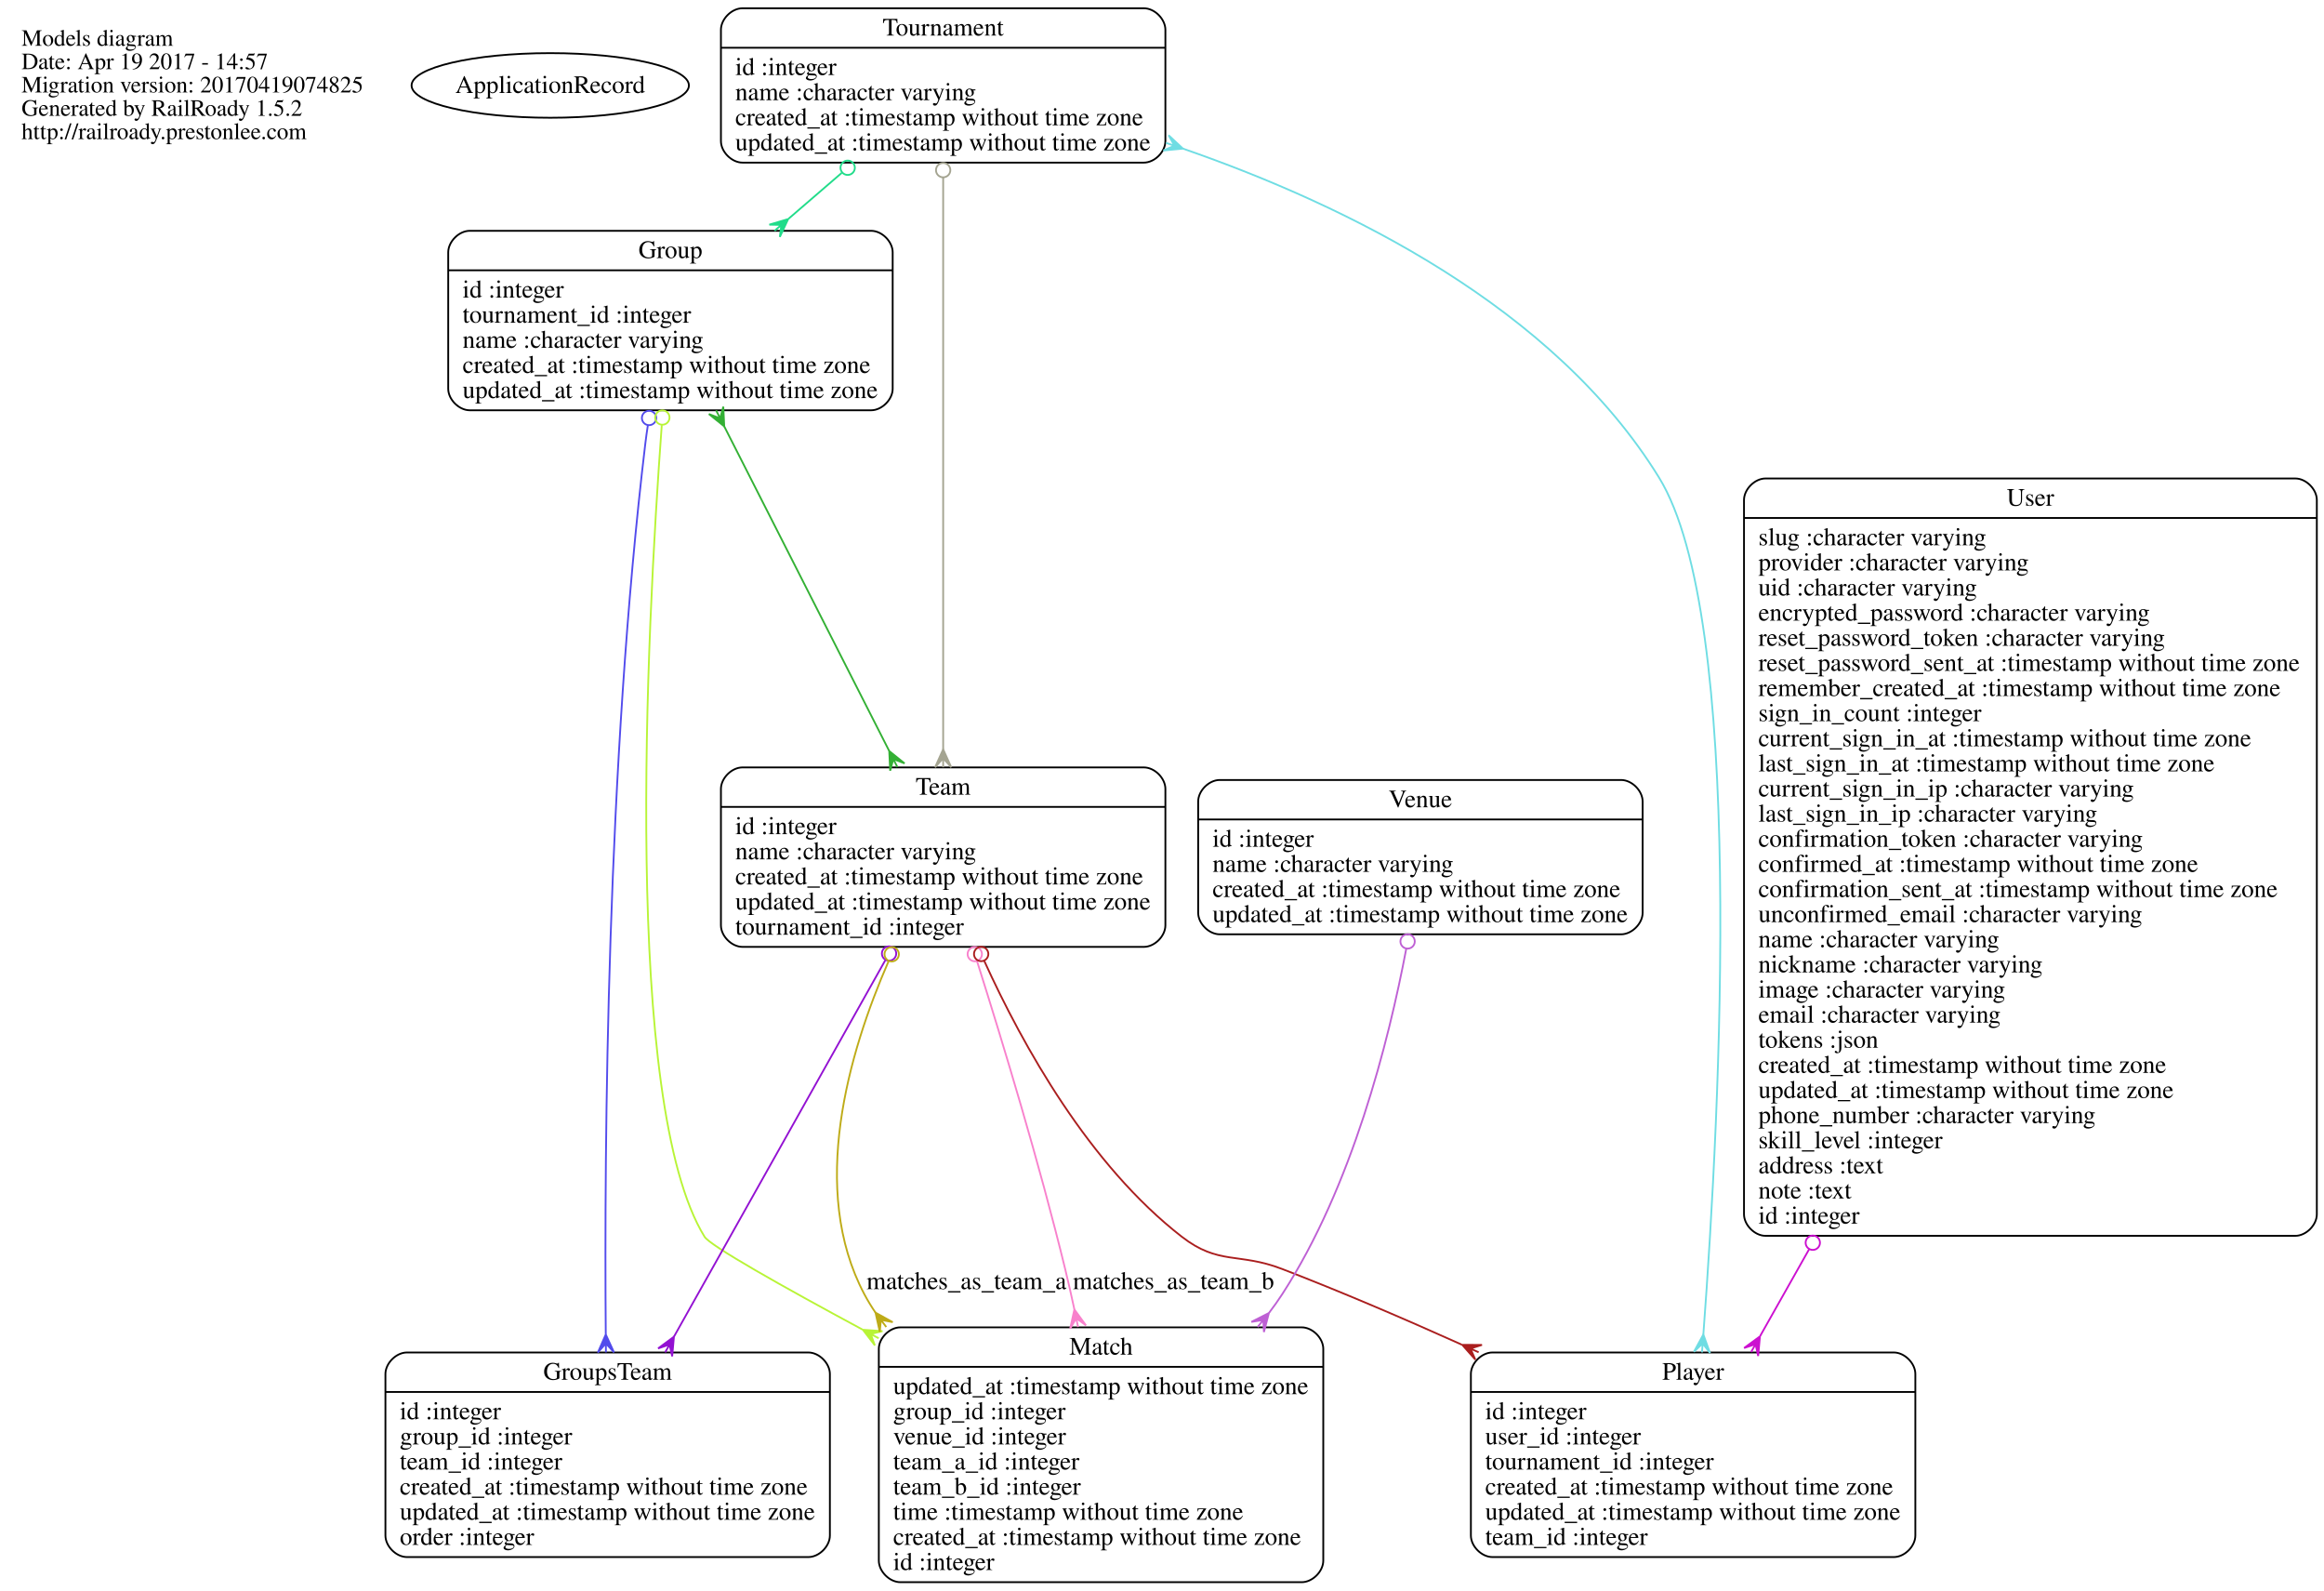
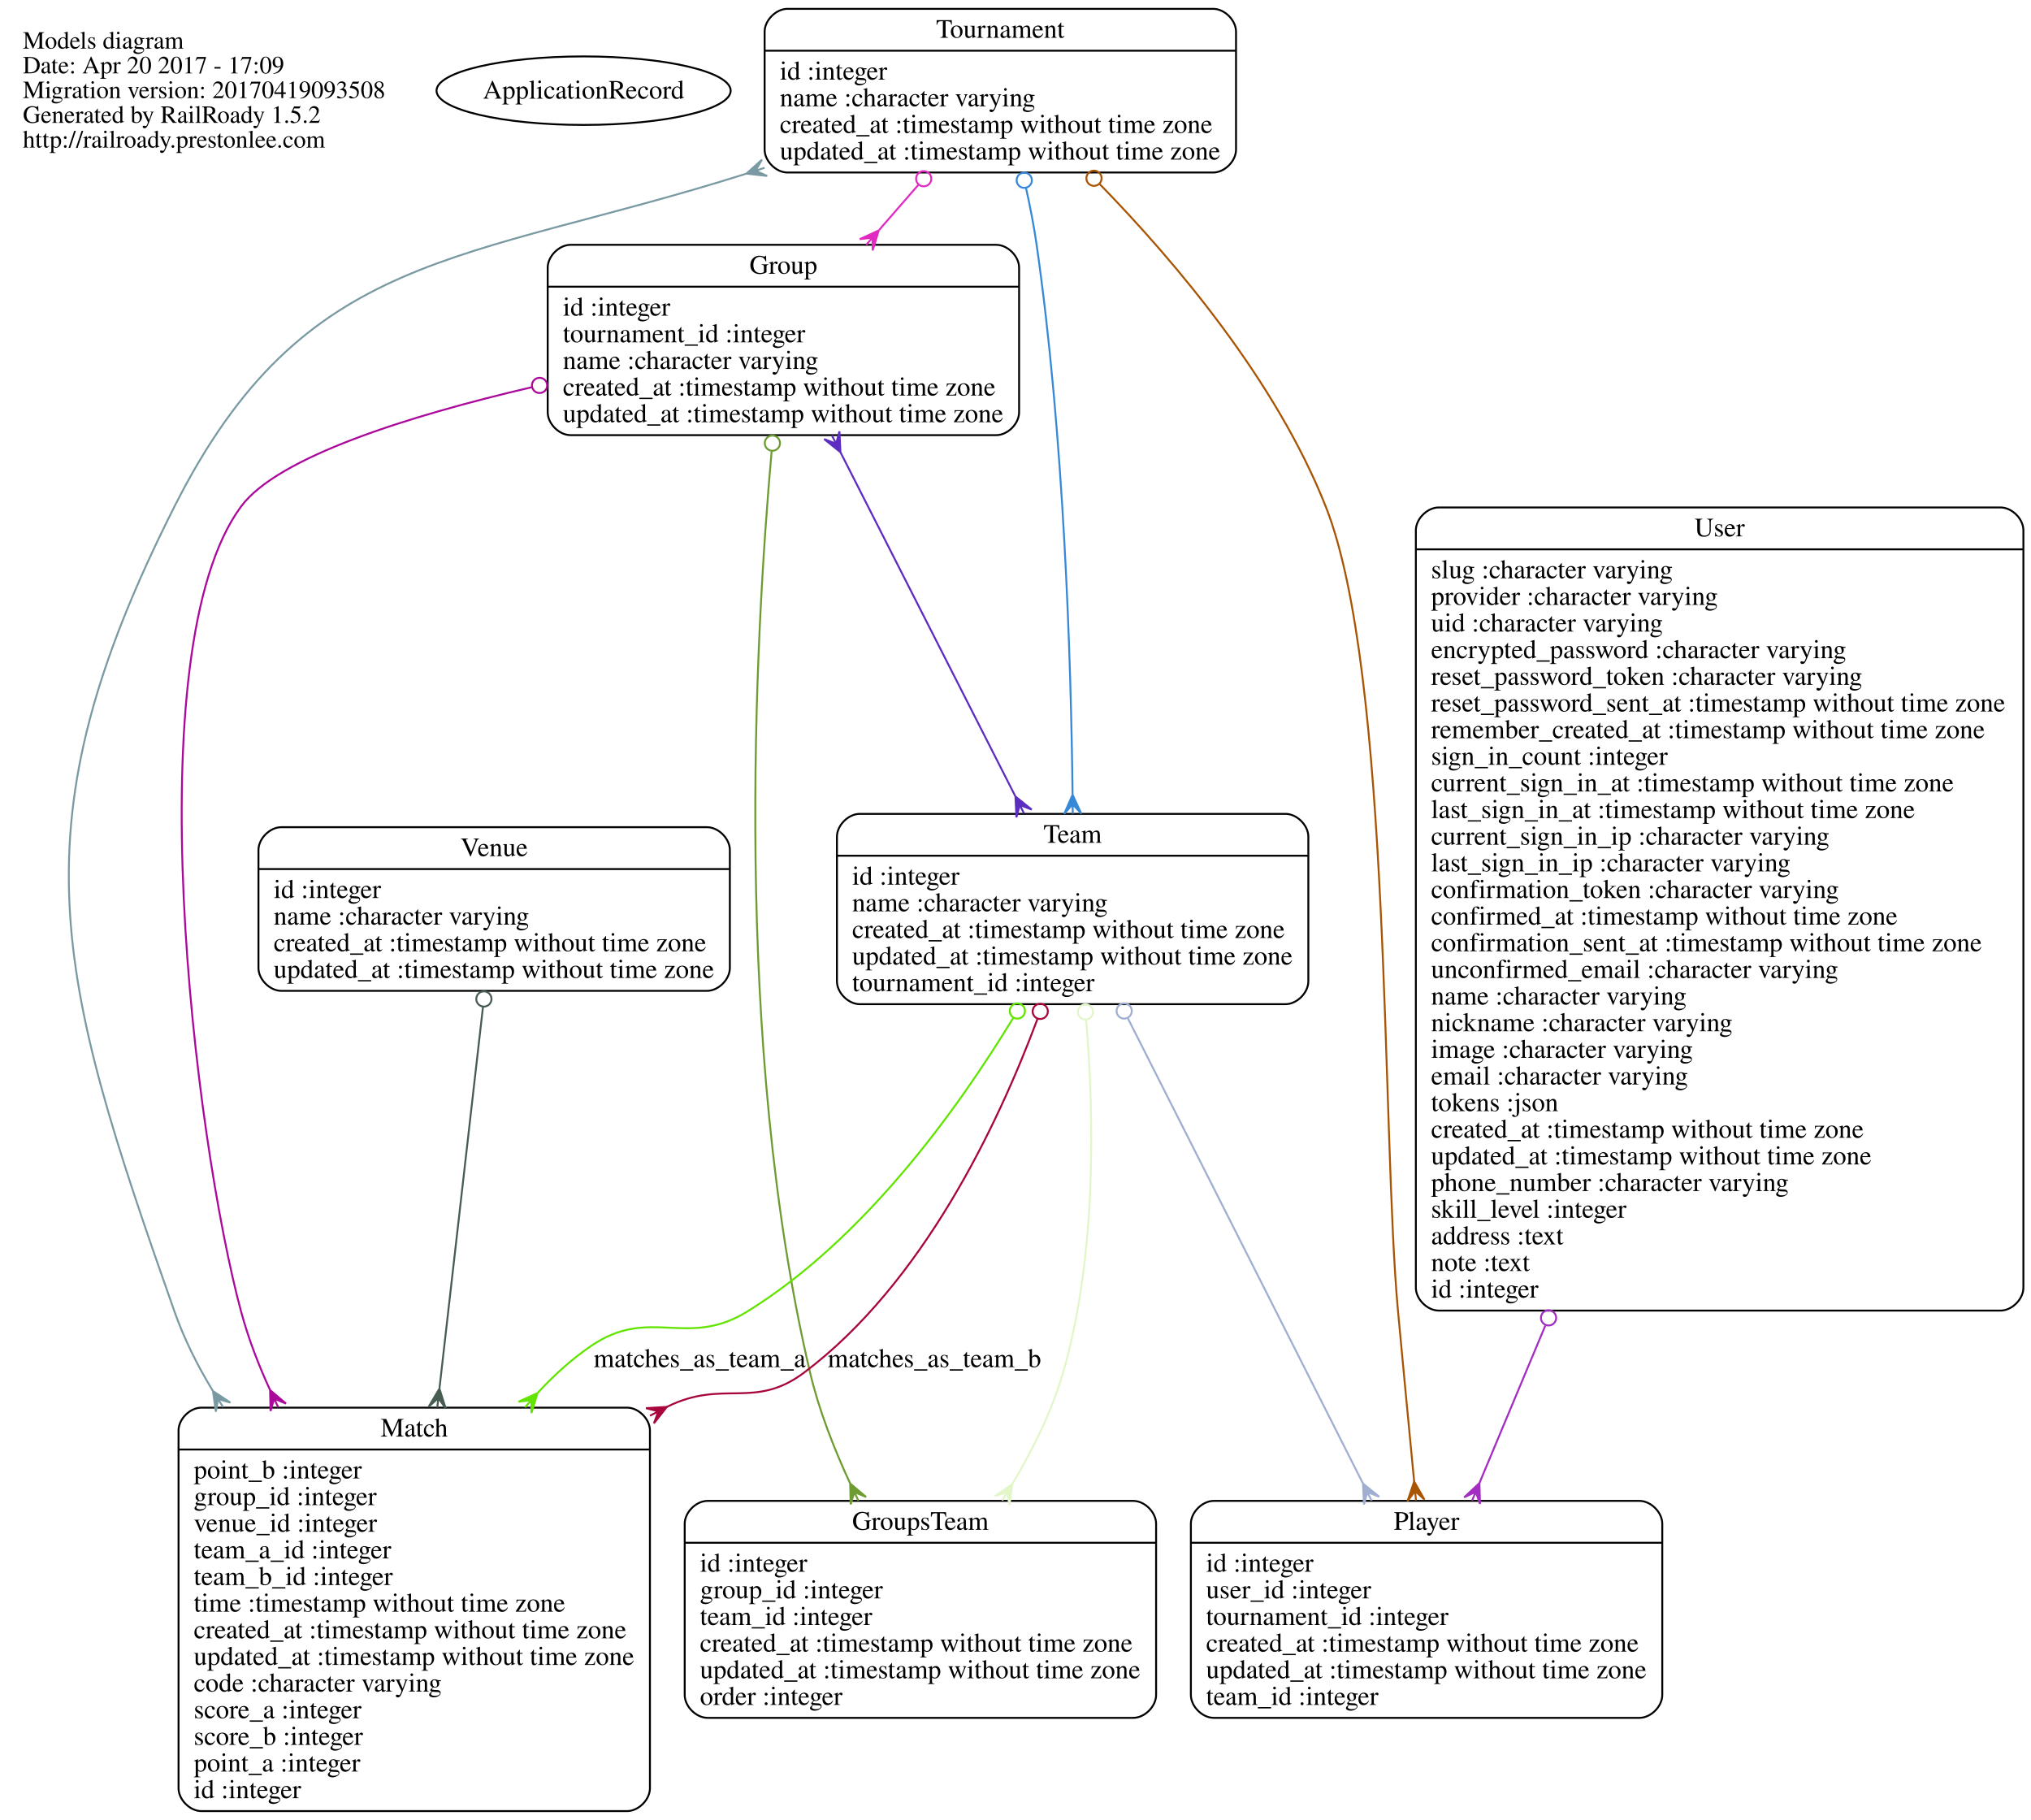
- <svg xmlns="http://www.w3.org/2000/svg" width="1295pt" height="886pt" viewBox="0.00 0.00 1295.32 886.00">
-   <g id="graph0" class="graph" transform="scale(1 1) rotate(0) translate(4 882)">
-     <polygon fill="transparent" stroke="transparent" points="-4,4 -4,-882 1291.322,-882 1291.322,4 -4,4" />
+ <svg xmlns="http://www.w3.org/2000/svg" width="1067pt" height="956pt" viewBox="0.00 0.00 1067.32 956.00">
+   <g id="graph0" class="graph" transform="scale(1 1) rotate(0) translate(4 952)">
+     <polygon fill="transparent" stroke="transparent" points="-4,4 -4,-952 1063.322,-952 1063.322,4 -4,4" />
    <g id="node1" class="node">
-       <text text-anchor="start" x="8" y="-856.6" font-family="Times,serif" font-size="13.00" fill="#000000">Models diagram</text>
-       <text text-anchor="start" x="8" y="-843.6" font-family="Times,serif" font-size="13.00" fill="#000000">Date: Apr 19 2017 - 14:57</text>
-       <text text-anchor="start" x="8" y="-830.6" font-family="Times,serif" font-size="13.00" fill="#000000">Migration version: 20170419074825</text>
-       <text text-anchor="start" x="8" y="-817.6" font-family="Times,serif" font-size="13.00" fill="#000000">Generated by RailRoady 1.5.2</text>
-       <text text-anchor="start" x="8" y="-804.6" font-family="Times,serif" font-size="13.00" fill="#000000">http://railroady.prestonlee.com</text>
+       <text text-anchor="start" x="8" y="-926.6" font-family="Times,serif" font-size="13.00" fill="#000000">Models diagram</text>
+       <text text-anchor="start" x="8" y="-913.6" font-family="Times,serif" font-size="13.00" fill="#000000">Date: Apr 20 2017 - 17:09</text>
+       <text text-anchor="start" x="8" y="-900.6" font-family="Times,serif" font-size="13.00" fill="#000000">Migration version: 20170419093508</text>
+       <text text-anchor="start" x="8" y="-887.6" font-family="Times,serif" font-size="13.00" fill="#000000">Generated by RailRoady 1.5.2</text>
+       <text text-anchor="start" x="8" y="-874.6" font-family="Times,serif" font-size="13.00" fill="#000000">http://railroady.prestonlee.com</text>
    </g>
    <g id="node2" class="node">
-       <ellipse fill="none" stroke="#000000" cx="302.688" cy="-834.5" rx="77.292" ry="18" />
-       <text text-anchor="middle" x="302.688" y="-830.3" font-family="Times,serif" font-size="14.00" fill="#000000">ApplicationRecord</text>
+       <ellipse fill="none" stroke="#000000" cx="302.688" cy="-904.5" rx="77.292" ry="18" />
+       <text text-anchor="middle" x="302.688" y="-900.3" font-family="Times,serif" font-size="14.00" fill="#000000">ApplicationRecord</text>
    </g>
    <g id="node3" class="node">
-       <path fill="none" stroke="#000000" d="M257.825,-653.5C257.825,-653.5 481.55,-653.5 481.55,-653.5 487.55,-653.5 493.55,-659.5 493.55,-665.5 493.55,-665.5 493.55,-741.5 493.55,-741.5 493.55,-747.5 487.55,-753.5 481.55,-753.5 481.55,-753.5 257.825,-753.5 257.825,-753.5 251.825,-753.5 245.825,-747.5 245.825,-741.5 245.825,-741.5 245.825,-665.5 245.825,-665.5 245.825,-659.5 251.825,-653.5 257.825,-653.5" />
-       <text text-anchor="middle" x="369.688" y="-738.3" font-family="Times,serif" font-size="14.00" fill="#000000">Group</text>
-       <polyline fill="none" stroke="#000000" points="245.825,-731.5 493.55,-731.5 " />
-       <text text-anchor="start" x="253.825" y="-716.3" font-family="Times,serif" font-size="14.00" fill="#000000">id :integer</text>
-       <text text-anchor="start" x="253.825" y="-702.3" font-family="Times,serif" font-size="14.00" fill="#000000">tournament_id :integer</text>
-       <text text-anchor="start" x="253.825" y="-688.3" font-family="Times,serif" font-size="14.00" fill="#000000">name :character varying</text>
-       <text text-anchor="start" x="253.825" y="-674.3" font-family="Times,serif" font-size="14.00" fill="#000000">created_at :timestamp without time zone</text>
-       <text text-anchor="start" x="253.825" y="-660.3" font-family="Times,serif" font-size="14.00" fill="#000000">updated_at :timestamp without time zone</text>
+       <path fill="none" stroke="#000000" d="M295.825,-723.5C295.825,-723.5 519.55,-723.5 519.55,-723.5 525.55,-723.5 531.55,-729.5 531.55,-735.5 531.55,-735.5 531.55,-811.5 531.55,-811.5 531.55,-817.5 525.55,-823.5 519.55,-823.5 519.55,-823.5 295.825,-823.5 295.825,-823.5 289.825,-823.5 283.825,-817.5 283.825,-811.5 283.825,-811.5 283.825,-735.5 283.825,-735.5 283.825,-729.5 289.825,-723.5 295.825,-723.5" />
+       <text text-anchor="middle" x="407.688" y="-808.3" font-family="Times,serif" font-size="14.00" fill="#000000">Group</text>
+       <polyline fill="none" stroke="#000000" points="283.825,-801.5 531.55,-801.5 " />
+       <text text-anchor="start" x="291.825" y="-786.3" font-family="Times,serif" font-size="14.00" fill="#000000">id :integer</text>
+       <text text-anchor="start" x="291.825" y="-772.3" font-family="Times,serif" font-size="14.00" fill="#000000">tournament_id :integer</text>
+       <text text-anchor="start" x="291.825" y="-758.3" font-family="Times,serif" font-size="14.00" fill="#000000">name :character varying</text>
+       <text text-anchor="start" x="291.825" y="-744.3" font-family="Times,serif" font-size="14.00" fill="#000000">created_at :timestamp without time zone</text>
+       <text text-anchor="start" x="291.825" y="-730.3" font-family="Times,serif" font-size="14.00" fill="#000000">updated_at :timestamp without time zone</text>
    </g>
    <g id="node4" class="node">
-       <path fill="none" stroke="#000000" d="M222.825,-14.5C222.825,-14.5 446.55,-14.5 446.55,-14.5 452.55,-14.5 458.55,-20.5 458.55,-26.5 458.55,-26.5 458.55,-116.5 458.55,-116.5 458.55,-122.5 452.55,-128.5 446.55,-128.5 446.55,-128.5 222.825,-128.5 222.825,-128.5 216.825,-128.5 210.825,-122.5 210.825,-116.5 210.825,-116.5 210.825,-26.5 210.825,-26.5 210.825,-20.5 216.825,-14.5 222.825,-14.5" />
-       <text text-anchor="middle" x="334.688" y="-113.3" font-family="Times,serif" font-size="14.00" fill="#000000">GroupsTeam</text>
-       <polyline fill="none" stroke="#000000" points="210.825,-106.5 458.55,-106.5 " />
-       <text text-anchor="start" x="218.825" y="-91.3" font-family="Times,serif" font-size="14.00" fill="#000000">id :integer</text>
-       <text text-anchor="start" x="218.825" y="-77.3" font-family="Times,serif" font-size="14.00" fill="#000000">group_id :integer</text>
-       <text text-anchor="start" x="218.825" y="-63.3" font-family="Times,serif" font-size="14.00" fill="#000000">team_id :integer</text>
-       <text text-anchor="start" x="218.825" y="-49.3" font-family="Times,serif" font-size="14.00" fill="#000000">created_at :timestamp without time zone</text>
-       <text text-anchor="start" x="218.825" y="-35.3" font-family="Times,serif" font-size="14.00" fill="#000000">updated_at :timestamp without time zone</text>
-       <text text-anchor="start" x="218.825" y="-21.3" font-family="Times,serif" font-size="14.00" fill="#000000">order :integer</text>
+       <path fill="none" stroke="#000000" d="M367.825,-49.5C367.825,-49.5 591.55,-49.5 591.55,-49.5 597.55,-49.5 603.55,-55.5 603.55,-61.5 603.55,-61.5 603.55,-151.5 603.55,-151.5 603.55,-157.5 597.55,-163.5 591.55,-163.5 591.55,-163.5 367.825,-163.5 367.825,-163.5 361.825,-163.5 355.825,-157.5 355.825,-151.5 355.825,-151.5 355.825,-61.5 355.825,-61.5 355.825,-55.5 361.825,-49.5 367.825,-49.5" />
+       <text text-anchor="middle" x="479.688" y="-148.3" font-family="Times,serif" font-size="14.00" fill="#000000">GroupsTeam</text>
+       <polyline fill="none" stroke="#000000" points="355.825,-141.5 603.55,-141.5 " />
+       <text text-anchor="start" x="363.825" y="-126.3" font-family="Times,serif" font-size="14.00" fill="#000000">id :integer</text>
+       <text text-anchor="start" x="363.825" y="-112.3" font-family="Times,serif" font-size="14.00" fill="#000000">group_id :integer</text>
+       <text text-anchor="start" x="363.825" y="-98.3" font-family="Times,serif" font-size="14.00" fill="#000000">team_id :integer</text>
+       <text text-anchor="start" x="363.825" y="-84.3" font-family="Times,serif" font-size="14.00" fill="#000000">created_at :timestamp without time zone</text>
+       <text text-anchor="start" x="363.825" y="-70.3" font-family="Times,serif" font-size="14.00" fill="#000000">updated_at :timestamp without time zone</text>
+       <text text-anchor="start" x="363.825" y="-56.3" font-family="Times,serif" font-size="14.00" fill="#000000">order :integer</text>
+     </g>
+     <g id="edge2" class="edge">
+       <path fill="none" stroke="#6e9c33" d="M401.507,-715.056C392.571,-614.55 381.215,-403.171 421.688,-231 426.309,-211.341 434.221,-191.064 442.739,-172.728" />
+       <ellipse fill="none" stroke="#6e9c33" cx="401.892" cy="-719.283" rx="4" ry="4" />
+       <polygon fill="#6e9c33" stroke="#6e9c33" points="442.784,-172.636 451.156,-165.555 444.94,-168.125 447.096,-163.614 447.096,-163.614 447.096,-163.614 444.94,-168.125 443.036,-161.673 442.784,-172.636 442.784,-172.636" />
+     </g>
+     <g id="node5" class="node">
+       <path fill="none" stroke="#000000" d="M101.825,-.5C101.825,-.5 325.55,-.5 325.55,-.5 331.55,-.5 337.55,-6.5 337.55,-12.5 337.55,-12.5 337.55,-200.5 337.55,-200.5 337.55,-206.5 331.55,-212.5 325.55,-212.5 325.55,-212.5 101.825,-212.5 101.825,-212.5 95.825,-212.5 89.825,-206.5 89.825,-200.5 89.825,-200.5 89.825,-12.5 89.825,-12.5 89.825,-6.5 95.825,-.5 101.825,-.5" />
+       <text text-anchor="middle" x="213.688" y="-197.3" font-family="Times,serif" font-size="14.00" fill="#000000">Match</text>
+       <polyline fill="none" stroke="#000000" points="89.825,-190.5 337.55,-190.5 " />
+       <text text-anchor="start" x="97.825" y="-175.3" font-family="Times,serif" font-size="14.00" fill="#000000">point_b :integer</text>
+       <text text-anchor="start" x="97.825" y="-161.3" font-family="Times,serif" font-size="14.00" fill="#000000">group_id :integer</text>
+       <text text-anchor="start" x="97.825" y="-147.3" font-family="Times,serif" font-size="14.00" fill="#000000">venue_id :integer</text>
+       <text text-anchor="start" x="97.825" y="-133.3" font-family="Times,serif" font-size="14.00" fill="#000000">team_a_id :integer</text>
+       <text text-anchor="start" x="97.825" y="-119.3" font-family="Times,serif" font-size="14.00" fill="#000000">team_b_id :integer</text>
+       <text text-anchor="start" x="97.825" y="-105.3" font-family="Times,serif" font-size="14.00" fill="#000000">time :timestamp without time zone</text>
+       <text text-anchor="start" x="97.825" y="-91.3" font-family="Times,serif" font-size="14.00" fill="#000000">created_at :timestamp without time zone</text>
+       <text text-anchor="start" x="97.825" y="-77.3" font-family="Times,serif" font-size="14.00" fill="#000000">updated_at :timestamp without time zone</text>
+       <text text-anchor="start" x="97.825" y="-63.3" font-family="Times,serif" font-size="14.00" fill="#000000">code :character varying</text>
+       <text text-anchor="start" x="97.825" y="-49.3" font-family="Times,serif" font-size="14.00" fill="#000000">score_a :integer</text>
+       <text text-anchor="start" x="97.825" y="-35.3" font-family="Times,serif" font-size="14.00" fill="#000000">score_b :integer</text>
+       <text text-anchor="start" x="97.825" y="-21.3" font-family="Times,serif" font-size="14.00" fill="#000000">point_a :integer</text>
+       <text text-anchor="start" x="97.825" y="-7.3" font-family="Times,serif" font-size="14.00" fill="#000000">id :integer</text>
    </g>
    <g id="edge1" class="edge">
-       <path fill="none" stroke="#524bec" d="M357.092,-645.146C356.561,-641.722 356.086,-638.322 355.688,-635 334.297,-456.741 332.777,-244.696 333.635,-138.755" />
-       <ellipse fill="none" stroke="#524bec" cx="357.765" cy="-649.205" rx="4" ry="4" />
-       <polygon fill="#524bec" stroke="#524bec" points="333.637,-138.529 338.228,-128.571 333.683,-133.53 333.728,-128.53 333.728,-128.53 333.728,-128.53 333.683,-133.53 329.228,-128.489 333.637,-138.529 333.637,-138.529" />
+       <path fill="none" stroke="#aa099b" d="M275.536,-748.708C210.492,-733.542 141.939,-712.049 122.688,-686 66.819,-610.405 98.219,-353.759 122.688,-263 126.41,-249.193 131.684,-235.35 137.84,-221.92" />
+       <ellipse fill="none" stroke="#aa099b" cx="279.548" cy="-749.63" rx="4" ry="4" />
+       <polygon fill="#aa099b" stroke="#aa099b" points="137.935,-221.722 146.298,-214.629 140.085,-217.208 142.235,-212.694 142.235,-212.694 142.235,-212.694 140.085,-217.208 138.173,-210.758 137.935,-221.722 137.935,-221.722" />
    </g>
-     <g id="node5" class="node">
-       <path fill="none" stroke="#000000" d="M497.825,-.5C497.825,-.5 721.55,-.5 721.55,-.5 727.55,-.5 733.55,-6.5 733.55,-12.5 733.55,-12.5 733.55,-130.5 733.55,-130.5 733.55,-136.5 727.55,-142.5 721.55,-142.5 721.55,-142.5 497.825,-142.5 497.825,-142.5 491.825,-142.5 485.825,-136.5 485.825,-130.5 485.825,-130.5 485.825,-12.5 485.825,-12.5 485.825,-6.5 491.825,-.5 497.825,-.5" />
-       <text text-anchor="middle" x="609.688" y="-127.3" font-family="Times,serif" font-size="14.00" fill="#000000">Match</text>
-       <polyline fill="none" stroke="#000000" points="485.825,-120.5 733.55,-120.5 " />
-       <text text-anchor="start" x="493.825" y="-105.3" font-family="Times,serif" font-size="14.00" fill="#000000">updated_at :timestamp without time zone</text>
-       <text text-anchor="start" x="493.825" y="-91.3" font-family="Times,serif" font-size="14.00" fill="#000000">group_id :integer</text>
-       <text text-anchor="start" x="493.825" y="-77.3" font-family="Times,serif" font-size="14.00" fill="#000000">venue_id :integer</text>
-       <text text-anchor="start" x="493.825" y="-63.3" font-family="Times,serif" font-size="14.00" fill="#000000">team_a_id :integer</text>
-       <text text-anchor="start" x="493.825" y="-49.3" font-family="Times,serif" font-size="14.00" fill="#000000">team_b_id :integer</text>
-       <text text-anchor="start" x="493.825" y="-35.3" font-family="Times,serif" font-size="14.00" fill="#000000">time :timestamp without time zone</text>
-       <text text-anchor="start" x="493.825" y="-21.3" font-family="Times,serif" font-size="14.00" fill="#000000">created_at :timestamp without time zone</text>
-       <text text-anchor="start" x="493.825" y="-7.3" font-family="Times,serif" font-size="14.00" fill="#000000">id :integer</text>
+     <g id="node7" class="node">
+       <path fill="none" stroke="#000000" d="M447.825,-424.5C447.825,-424.5 671.55,-424.5 671.55,-424.5 677.55,-424.5 683.55,-430.5 683.55,-436.5 683.55,-436.5 683.55,-512.5 683.55,-512.5 683.55,-518.5 677.55,-524.5 671.55,-524.5 671.55,-524.5 447.825,-524.5 447.825,-524.5 441.825,-524.5 435.825,-518.5 435.825,-512.5 435.825,-512.5 435.825,-436.5 435.825,-436.5 435.825,-430.5 441.825,-424.5 447.825,-424.5" />
+       <text text-anchor="middle" x="559.688" y="-509.3" font-family="Times,serif" font-size="14.00" fill="#000000">Team</text>
+       <polyline fill="none" stroke="#000000" points="435.825,-502.5 683.55,-502.5 " />
+       <text text-anchor="start" x="443.825" y="-487.3" font-family="Times,serif" font-size="14.00" fill="#000000">id :integer</text>
+       <text text-anchor="start" x="443.825" y="-473.3" font-family="Times,serif" font-size="14.00" fill="#000000">name :character varying</text>
+       <text text-anchor="start" x="443.825" y="-459.3" font-family="Times,serif" font-size="14.00" fill="#000000">created_at :timestamp without time zone</text>
+       <text text-anchor="start" x="443.825" y="-445.3" font-family="Times,serif" font-size="14.00" fill="#000000">updated_at :timestamp without time zone</text>
+       <text text-anchor="start" x="443.825" y="-431.3" font-family="Times,serif" font-size="14.00" fill="#000000">tournament_id :integer</text>
    </g>
    <g id="edge3" class="edge">
-       <path fill="none" stroke="#b8f436" d="M364.849,-645.228C356.201,-527.689 342.993,-267.086 388.688,-193 391.792,-187.967 431.643,-165.539 476.67,-141.296" />
-       <ellipse fill="none" stroke="#b8f436" cx="365.164" cy="-649.451" rx="4" ry="4" />
-       <polygon fill="#b8f436" stroke="#b8f436" points="476.925,-141.16 487.864,-140.393 481.33,-138.794 485.735,-136.428 485.735,-136.428 485.735,-136.428 481.33,-138.794 483.606,-132.464 476.925,-141.16 476.925,-141.16" />
-     </g>
-     <g id="node7" class="node">
-       <path fill="none" stroke="#000000" d="M409.825,-354.5C409.825,-354.5 633.55,-354.5 633.55,-354.5 639.55,-354.5 645.55,-360.5 645.55,-366.5 645.55,-366.5 645.55,-442.5 645.55,-442.5 645.55,-448.5 639.55,-454.5 633.55,-454.5 633.55,-454.5 409.825,-454.5 409.825,-454.5 403.825,-454.5 397.825,-448.5 397.825,-442.5 397.825,-442.5 397.825,-366.5 397.825,-366.5 397.825,-360.5 403.825,-354.5 409.825,-354.5" />
-       <text text-anchor="middle" x="521.688" y="-439.3" font-family="Times,serif" font-size="14.00" fill="#000000">Team</text>
-       <polyline fill="none" stroke="#000000" points="397.825,-432.5 645.55,-432.5 " />
-       <text text-anchor="start" x="405.825" y="-417.3" font-family="Times,serif" font-size="14.00" fill="#000000">id :integer</text>
-       <text text-anchor="start" x="405.825" y="-403.3" font-family="Times,serif" font-size="14.00" fill="#000000">name :character varying</text>
-       <text text-anchor="start" x="405.825" y="-389.3" font-family="Times,serif" font-size="14.00" fill="#000000">created_at :timestamp without time zone</text>
-       <text text-anchor="start" x="405.825" y="-375.3" font-family="Times,serif" font-size="14.00" fill="#000000">updated_at :timestamp without time zone</text>
-       <text text-anchor="start" x="405.825" y="-361.3" font-family="Times,serif" font-size="14.00" fill="#000000">tournament_id :integer</text>
-     </g>
-     <g id="edge2" class="edge">
-       <path fill="none" stroke="#33b034" d="M399.704,-644.456C426.279,-592.179 464.875,-516.256 491.502,-463.879" />
-       <polygon fill="#33b034" stroke="#33b034" points="399.661,-644.54 391.118,-651.415 397.395,-648.997 395.129,-653.454 395.129,-653.454 395.129,-653.454 397.395,-648.997 399.14,-655.493 399.661,-644.54 399.661,-644.54" />
-       <polygon fill="#33b034" stroke="#33b034" points="491.632,-463.623 500.175,-456.748 493.897,-459.166 496.163,-454.709 496.163,-454.709 496.163,-454.709 493.897,-459.166 492.152,-452.67 491.632,-463.623 491.632,-463.623" />
+       <path fill="none" stroke="#5d2cc0" d="M437.704,-714.456C464.279,-662.179 502.875,-586.256 529.502,-533.879" />
+       <polygon fill="#5d2cc0" stroke="#5d2cc0" points="437.661,-714.54 429.118,-721.415 435.395,-718.997 433.129,-723.454 433.129,-723.454 433.129,-723.454 435.395,-718.997 437.14,-725.493 437.661,-714.54 437.661,-714.54" />
+       <polygon fill="#5d2cc0" stroke="#5d2cc0" points="529.632,-533.623 538.175,-526.748 531.898,-529.166 534.163,-524.709 534.163,-524.709 534.163,-524.709 531.898,-529.166 530.152,-522.67 529.632,-533.623 529.632,-533.623" />
    </g>
    <g id="node6" class="node">
-       <path fill="none" stroke="#000000" d="M827.825,-14.5C827.825,-14.5 1051.55,-14.5 1051.55,-14.5 1057.55,-14.5 1063.55,-20.5 1063.55,-26.5 1063.55,-26.5 1063.55,-116.5 1063.55,-116.5 1063.55,-122.5 1057.55,-128.5 1051.55,-128.5 1051.55,-128.5 827.825,-128.5 827.825,-128.5 821.825,-128.5 815.825,-122.5 815.825,-116.5 815.825,-116.5 815.825,-26.5 815.825,-26.5 815.825,-20.5 821.825,-14.5 827.825,-14.5" />
-       <text text-anchor="middle" x="939.688" y="-113.3" font-family="Times,serif" font-size="14.00" fill="#000000">Player</text>
-       <polyline fill="none" stroke="#000000" points="815.825,-106.5 1063.55,-106.5 " />
-       <text text-anchor="start" x="823.825" y="-91.3" font-family="Times,serif" font-size="14.00" fill="#000000">id :integer</text>
-       <text text-anchor="start" x="823.825" y="-77.3" font-family="Times,serif" font-size="14.00" fill="#000000">user_id :integer</text>
-       <text text-anchor="start" x="823.825" y="-63.3" font-family="Times,serif" font-size="14.00" fill="#000000">tournament_id :integer</text>
-       <text text-anchor="start" x="823.825" y="-49.3" font-family="Times,serif" font-size="14.00" fill="#000000">created_at :timestamp without time zone</text>
-       <text text-anchor="start" x="823.825" y="-35.3" font-family="Times,serif" font-size="14.00" fill="#000000">updated_at :timestamp without time zone</text>
-       <text text-anchor="start" x="823.825" y="-21.3" font-family="Times,serif" font-size="14.00" fill="#000000">team_id :integer</text>
+       <path fill="none" stroke="#000000" d="M633.825,-49.5C633.825,-49.5 857.55,-49.5 857.55,-49.5 863.55,-49.5 869.55,-55.5 869.55,-61.5 869.55,-61.5 869.55,-151.5 869.55,-151.5 869.55,-157.5 863.55,-163.5 857.55,-163.5 857.55,-163.5 633.825,-163.5 633.825,-163.5 627.825,-163.5 621.825,-157.5 621.825,-151.5 621.825,-151.5 621.825,-61.5 621.825,-61.5 621.825,-55.5 627.825,-49.5 633.825,-49.5" />
+       <text text-anchor="middle" x="745.688" y="-148.3" font-family="Times,serif" font-size="14.00" fill="#000000">Player</text>
+       <polyline fill="none" stroke="#000000" points="621.825,-141.5 869.55,-141.5 " />
+       <text text-anchor="start" x="629.825" y="-126.3" font-family="Times,serif" font-size="14.00" fill="#000000">id :integer</text>
+       <text text-anchor="start" x="629.825" y="-112.3" font-family="Times,serif" font-size="14.00" fill="#000000">user_id :integer</text>
+       <text text-anchor="start" x="629.825" y="-98.3" font-family="Times,serif" font-size="14.00" fill="#000000">tournament_id :integer</text>
+       <text text-anchor="start" x="629.825" y="-84.3" font-family="Times,serif" font-size="14.00" fill="#000000">created_at :timestamp without time zone</text>
+       <text text-anchor="start" x="629.825" y="-70.3" font-family="Times,serif" font-size="14.00" fill="#000000">updated_at :timestamp without time zone</text>
+       <text text-anchor="start" x="629.825" y="-56.3" font-family="Times,serif" font-size="14.00" fill="#000000">team_id :integer</text>
    </g>
    <g id="edge7" class="edge">
-       <path fill="none" stroke="#9311d2" d="M489.399,-347.002C456.646,-288.678 406.017,-198.52 371.672,-137.359" />
-       <ellipse fill="none" stroke="#9311d2" cx="491.531" cy="-350.798" rx="4" ry="4" />
-       <polygon fill="#9311d2" stroke="#9311d2" points="371.623,-137.272 370.65,-126.35 369.175,-132.912 366.726,-128.553 366.726,-128.553 366.726,-128.553 369.175,-132.912 362.803,-130.756 371.623,-137.272 371.623,-137.272" />
+       <path fill="none" stroke="#e3f6c9" d="M566.794,-416.257C570.968,-366.12 572.426,-292.373 554.688,-231 548.847,-210.793 538.858,-190.544 528.041,-172.425" />
+       <ellipse fill="none" stroke="#e3f6c9" cx="566.426" cy="-420.42" rx="4" ry="4" />
+       <polygon fill="#e3f6c9" stroke="#e3f6c9" points="527.92,-172.227 526.512,-161.352 525.299,-167.968 522.679,-163.71 522.679,-163.71 522.679,-163.71 525.299,-167.968 518.847,-166.068 527.92,-172.227 527.92,-172.227" />
    </g>
    <g id="edge5" class="edge">
-       <path fill="none" stroke="#beab17" d="M491.319,-346.624C468.795,-295.154 446.863,-219.244 477.736,-161 479.614,-157.456 481.703,-154.026 483.973,-150.709" />
-       <ellipse fill="none" stroke="#beab17" cx="493.005" cy="-350.385" rx="4" ry="4" />
-       <polygon fill="#beab17" stroke="#beab17" points="483.977,-150.702 493.571,-145.391 486.972,-146.698 489.968,-142.695 489.968,-142.695 489.968,-142.695 486.972,-146.698 486.364,-139.999 483.977,-150.702 483.977,-150.702" />
-       <text text-anchor="middle" x="534.664" y="-163.8" font-family="Times,serif" font-size="14.00" fill="#000000">matches_as_team_a</text>
+       <path fill="none" stroke="#61e500" d="M528.473,-417.304C498.9,-368.663 449.943,-300.856 388.688,-263 356.965,-243.396 337.562,-265.986 306.736,-245 296.533,-238.054 287.148,-229.583 278.593,-220.288" />
+       <ellipse fill="none" stroke="#61e500" cx="530.636" cy="-420.906" rx="4" ry="4" />
+       <polygon fill="#61e500" stroke="#61e500" points="278.504,-220.187 275.292,-209.702 275.207,-216.428 271.91,-212.67 271.91,-212.67 271.91,-212.67 275.207,-216.428 268.527,-215.637 278.504,-220.187 278.504,-220.187" />
+       <text text-anchor="middle" x="363.664" y="-233.8" font-family="Times,serif" font-size="14.00" fill="#000000">matches_as_team_a</text>
    </g>
    <g id="edge6" class="edge">
-       <path fill="none" stroke="#f881cc" d="M540.577,-346.49C555.189,-300.344 575.292,-233.961 589.688,-175 591.453,-167.768 593.163,-160.222 594.789,-152.643" />
-       <ellipse fill="none" stroke="#f881cc" cx="539.31" cy="-350.478" rx="4" ry="4" />
-       <polygon fill="#f881cc" stroke="#f881cc" points="594.825,-152.472 601.282,-143.609 595.851,-147.578 596.878,-142.685 596.878,-142.685 596.878,-142.685 595.851,-147.578 592.474,-141.761 594.825,-152.472 594.825,-152.472" />
-       <text text-anchor="middle" x="650.057" y="-163.8" font-family="Times,serif" font-size="14.00" fill="#000000">matches_as_team_b</text>
+       <path fill="none" stroke="#a7053b" d="M541.218,-416.764C520.346,-360.858 480.929,-277.87 418.688,-231 392.339,-211.158 376.243,-227.646 346.688,-213 346.592,-212.953 346.497,-212.905 346.402,-212.858" />
+       <ellipse fill="none" stroke="#a7053b" cx="542.665" cy="-420.71" rx="4" ry="4" />
+       <polygon fill="#a7053b" stroke="#a7053b" points="346.429,-212.872 339.65,-204.253 341.997,-210.557 337.566,-208.241 337.566,-208.241 337.566,-208.241 341.997,-210.557 335.482,-212.229 346.429,-212.872 346.429,-212.872" />
+       <text text-anchor="middle" x="487.057" y="-233.8" font-family="Times,serif" font-size="14.00" fill="#000000">matches_as_team_b</text>
    </g>
    <g id="edge4" class="edge">
-       <path fill="none" stroke="#aa1e1e" d="M544.584,-346.698C566.246,-299.053 603.143,-233.023 654.688,-193 675.337,-176.967 686.293,-184.399 710.688,-175 743.481,-162.366 778.309,-147.436 810.645,-132.905" />
-       <ellipse fill="none" stroke="#aa1e1e" cx="542.871" cy="-350.529" rx="4" ry="4" />
-       <polygon fill="#aa1e1e" stroke="#aa1e1e" points="811.029,-132.732 821.995,-132.718 815.586,-130.674 820.143,-128.616 820.143,-128.616 820.143,-128.616 815.586,-130.674 818.291,-124.515 811.029,-132.732 811.029,-132.732" />
+       <path fill="none" stroke="#9faed1" d="M588.688,-417.122C622.113,-350.992 676.953,-242.492 712.175,-172.805" />
+       <ellipse fill="none" stroke="#9faed1" cx="586.77" cy="-420.917" rx="4" ry="4" />
+       <polygon fill="#9faed1" stroke="#9faed1" points="712.286,-172.586 720.813,-165.691 714.541,-168.123 716.797,-163.661 716.797,-163.661 716.797,-163.661 714.541,-168.123 712.78,-161.631 712.286,-172.586 712.286,-172.586" />
    </g>
    <g id="node8" class="node">
-       <path fill="none" stroke="#000000" d="M409.825,-791.5C409.825,-791.5 633.55,-791.5 633.55,-791.5 639.55,-791.5 645.55,-797.5 645.55,-803.5 645.55,-803.5 645.55,-865.5 645.55,-865.5 645.55,-871.5 639.55,-877.5 633.55,-877.5 633.55,-877.5 409.825,-877.5 409.825,-877.5 403.825,-877.5 397.825,-871.5 397.825,-865.5 397.825,-865.5 397.825,-803.5 397.825,-803.5 397.825,-797.5 403.825,-791.5 409.825,-791.5" />
-       <text text-anchor="middle" x="521.688" y="-862.3" font-family="Times,serif" font-size="14.00" fill="#000000">Tournament</text>
-       <polyline fill="none" stroke="#000000" points="397.825,-855.5 645.55,-855.5 " />
-       <text text-anchor="start" x="405.825" y="-840.3" font-family="Times,serif" font-size="14.00" fill="#000000">id :integer</text>
-       <text text-anchor="start" x="405.825" y="-826.3" font-family="Times,serif" font-size="14.00" fill="#000000">name :character varying</text>
-       <text text-anchor="start" x="405.825" y="-812.3" font-family="Times,serif" font-size="14.00" fill="#000000">created_at :timestamp without time zone</text>
-       <text text-anchor="start" x="405.825" y="-798.3" font-family="Times,serif" font-size="14.00" fill="#000000">updated_at :timestamp without time zone</text>
+       <path fill="none" stroke="#000000" d="M409.825,-861.5C409.825,-861.5 633.55,-861.5 633.55,-861.5 639.55,-861.5 645.55,-867.5 645.55,-873.5 645.55,-873.5 645.55,-935.5 645.55,-935.5 645.55,-941.5 639.55,-947.5 633.55,-947.5 633.55,-947.5 409.825,-947.5 409.825,-947.5 403.825,-947.5 397.825,-941.5 397.825,-935.5 397.825,-935.5 397.825,-873.5 397.825,-873.5 397.825,-867.5 403.825,-861.5 409.825,-861.5" />
+       <text text-anchor="middle" x="521.688" y="-932.3" font-family="Times,serif" font-size="14.00" fill="#000000">Tournament</text>
+       <polyline fill="none" stroke="#000000" points="397.825,-925.5 645.55,-925.5 " />
+       <text text-anchor="start" x="405.825" y="-910.3" font-family="Times,serif" font-size="14.00" fill="#000000">id :integer</text>
+       <text text-anchor="start" x="405.825" y="-896.3" font-family="Times,serif" font-size="14.00" fill="#000000">name :character varying</text>
+       <text text-anchor="start" x="405.825" y="-882.3" font-family="Times,serif" font-size="14.00" fill="#000000">created_at :timestamp without time zone</text>
+       <text text-anchor="start" x="405.825" y="-868.3" font-family="Times,serif" font-size="14.00" fill="#000000">updated_at :timestamp without time zone</text>
    </g>
    <g id="edge8" class="edge">
-       <path fill="none" stroke="#21dc8a" d="M465.177,-785.797C455.533,-777.485 445.439,-768.786 435.577,-760.286" />
-       <ellipse fill="none" stroke="#21dc8a" cx="468.466" cy="-788.631" rx="4" ry="4" />
-       <polygon fill="#21dc8a" stroke="#21dc8a" points="435.305,-760.052 430.668,-750.115 431.518,-756.788 427.73,-753.523 427.73,-753.523 427.73,-753.523 431.518,-756.788 424.792,-756.932 435.305,-760.052 435.305,-760.052" />
+       <path fill="none" stroke="#e22ac3" d="M478.547,-854.926C471.84,-847.218 464.86,-839.198 458.01,-831.327" />
+       <ellipse fill="none" stroke="#e22ac3" cx="481.418" cy="-858.225" rx="4" ry="4" />
+       <polygon fill="#e22ac3" stroke="#e22ac3" points="457.784,-831.067 454.614,-820.569 454.502,-827.295 451.219,-823.523 451.219,-823.523 451.219,-823.523 454.502,-827.295 447.825,-826.477 457.784,-831.067 457.784,-831.067" />
+     </g>
+     <g id="edge11" class="edge">
+       <path fill="none" stroke="#7a9aa3" d="M388.276,-860.914C238.111,-813.454 155.997,-821.306 87.688,-686 2.961,-518.174 25.183,-440.305 87.688,-263 92.73,-248.697 99.693,-234.739 107.781,-221.42" />
+       <polygon fill="#7a9aa3" stroke="#7a9aa3" points="388.277,-860.914 396.424,-868.255 393.038,-862.442 397.799,-863.97 397.799,-863.97 397.799,-863.97 393.038,-862.442 399.174,-859.685 388.277,-860.914 388.277,-860.914" />
+       <polygon fill="#7a9aa3" stroke="#7a9aa3" points="107.908,-221.218 117.053,-215.166 110.578,-216.991 113.248,-212.763 113.248,-212.763 113.248,-212.763 110.578,-216.991 109.444,-210.36 107.908,-221.218 107.908,-221.218" />
    </g>
    <g id="edge10" class="edge">
-       <path fill="none" stroke="#6fdde3" d="M655.51,-799.234C747.138,-767.464 862.257,-710.806 920.688,-616 968.766,-537.991 954.952,-266.165 945.392,-138.586" />
-       <polygon fill="#6fdde3" stroke="#6fdde3" points="655.34,-799.292 644.423,-798.254 650.607,-800.903 645.873,-802.514 645.873,-802.514 645.873,-802.514 650.607,-800.903 647.323,-806.774 655.34,-799.292 655.34,-799.292" />
-       <polygon fill="#6fdde3" stroke="#6fdde3" points="945.386,-138.516 949.112,-128.203 945.006,-133.531 944.626,-128.545 944.626,-128.545 944.626,-128.545 945.006,-133.531 940.139,-128.887 945.386,-138.516 945.386,-138.516" />
+       <path fill="none" stroke="#a85403" d="M573.909,-855.422C613.932,-814.332 666.587,-751.957 692.688,-686 727.416,-598.243 721.963,-356.974 730.688,-263 733.407,-233.712 736.495,-201.349 739.159,-173.69" />
+       <ellipse fill="none" stroke="#a85403" cx="570.905" cy="-858.476" rx="4" ry="4" />
+       <polygon fill="#a85403" stroke="#a85403" points="739.16,-173.681 744.599,-164.159 739.64,-168.704 740.12,-163.727 740.12,-163.727 740.12,-163.727 739.64,-168.704 735.641,-163.295 739.16,-173.681 739.16,-173.681" />
    </g>
    <g id="edge9" class="edge">
-       <path fill="none" stroke="#a4a491" d="M521.688,-783.271C521.688,-703.405 521.688,-549.585 521.688,-464.599" />
-       <ellipse fill="none" stroke="#a4a491" cx="521.688" cy="-787.301" rx="4" ry="4" />
-       <polygon fill="#a4a491" stroke="#a4a491" points="521.688,-464.586 526.188,-454.586 521.688,-459.586 521.688,-454.586 521.688,-454.586 521.688,-454.586 521.688,-459.586 517.188,-454.586 521.688,-464.586 521.688,-464.586" />
+       <path fill="none" stroke="#3689d8" d="M535.204,-853.308C537.35,-843.631 539.312,-833.549 540.688,-824 555.19,-723.312 558.85,-604.855 559.647,-534.925" />
+       <ellipse fill="none" stroke="#3689d8" cx="534.261" cy="-857.422" rx="4" ry="4" />
+       <polygon fill="#3689d8" stroke="#3689d8" points="559.65,-534.548 564.248,-524.592 559.699,-529.548 559.748,-524.548 559.748,-524.548 559.748,-524.548 559.699,-529.548 555.248,-524.504 559.65,-534.548 559.65,-534.548" />
    </g>
    <g id="node9" class="node">
-       <path fill="none" stroke="#000000" d="M980.053,-193.5C980.053,-193.5 1275.322,-193.5 1275.322,-193.5 1281.322,-193.5 1287.322,-199.5 1287.322,-205.5 1287.322,-205.5 1287.322,-603.5 1287.322,-603.5 1287.322,-609.5 1281.322,-615.5 1275.322,-615.5 1275.322,-615.5 980.053,-615.5 980.053,-615.5 974.053,-615.5 968.053,-609.5 968.053,-603.5 968.053,-603.5 968.053,-205.5 968.053,-205.5 968.053,-199.5 974.053,-193.5 980.053,-193.5" />
-       <text text-anchor="middle" x="1127.688" y="-600.3" font-family="Times,serif" font-size="14.00" fill="#000000">User</text>
-       <polyline fill="none" stroke="#000000" points="968.053,-593.5 1287.322,-593.5 " />
-       <text text-anchor="start" x="976.053" y="-578.3" font-family="Times,serif" font-size="14.00" fill="#000000">slug :character varying</text>
-       <text text-anchor="start" x="976.053" y="-564.3" font-family="Times,serif" font-size="14.00" fill="#000000">provider :character varying</text>
-       <text text-anchor="start" x="976.053" y="-550.3" font-family="Times,serif" font-size="14.00" fill="#000000">uid :character varying</text>
-       <text text-anchor="start" x="976.053" y="-536.3" font-family="Times,serif" font-size="14.00" fill="#000000">encrypted_password :character varying</text>
-       <text text-anchor="start" x="976.053" y="-522.3" font-family="Times,serif" font-size="14.00" fill="#000000">reset_password_token :character varying</text>
-       <text text-anchor="start" x="976.053" y="-508.3" font-family="Times,serif" font-size="14.00" fill="#000000">reset_password_sent_at :timestamp without time zone</text>
-       <text text-anchor="start" x="976.053" y="-494.3" font-family="Times,serif" font-size="14.00" fill="#000000">remember_created_at :timestamp without time zone</text>
-       <text text-anchor="start" x="976.053" y="-480.3" font-family="Times,serif" font-size="14.00" fill="#000000">sign_in_count :integer</text>
-       <text text-anchor="start" x="976.053" y="-466.3" font-family="Times,serif" font-size="14.00" fill="#000000">current_sign_in_at :timestamp without time zone</text>
-       <text text-anchor="start" x="976.053" y="-452.3" font-family="Times,serif" font-size="14.00" fill="#000000">last_sign_in_at :timestamp without time zone</text>
-       <text text-anchor="start" x="976.053" y="-438.3" font-family="Times,serif" font-size="14.00" fill="#000000">current_sign_in_ip :character varying</text>
-       <text text-anchor="start" x="976.053" y="-424.3" font-family="Times,serif" font-size="14.00" fill="#000000">last_sign_in_ip :character varying</text>
-       <text text-anchor="start" x="976.053" y="-410.3" font-family="Times,serif" font-size="14.00" fill="#000000">confirmation_token :character varying</text>
-       <text text-anchor="start" x="976.053" y="-396.3" font-family="Times,serif" font-size="14.00" fill="#000000">confirmed_at :timestamp without time zone</text>
-       <text text-anchor="start" x="976.053" y="-382.3" font-family="Times,serif" font-size="14.00" fill="#000000">confirmation_sent_at :timestamp without time zone</text>
-       <text text-anchor="start" x="976.053" y="-368.3" font-family="Times,serif" font-size="14.00" fill="#000000">unconfirmed_email :character varying</text>
-       <text text-anchor="start" x="976.053" y="-354.3" font-family="Times,serif" font-size="14.00" fill="#000000">name :character varying</text>
-       <text text-anchor="start" x="976.053" y="-340.3" font-family="Times,serif" font-size="14.00" fill="#000000">nickname :character varying</text>
-       <text text-anchor="start" x="976.053" y="-326.3" font-family="Times,serif" font-size="14.00" fill="#000000">image :character varying</text>
-       <text text-anchor="start" x="976.053" y="-312.3" font-family="Times,serif" font-size="14.00" fill="#000000">email :character varying</text>
-       <text text-anchor="start" x="976.053" y="-298.3" font-family="Times,serif" font-size="14.00" fill="#000000">tokens :json</text>
-       <text text-anchor="start" x="976.053" y="-284.3" font-family="Times,serif" font-size="14.00" fill="#000000">created_at :timestamp without time zone</text>
-       <text text-anchor="start" x="976.053" y="-270.3" font-family="Times,serif" font-size="14.00" fill="#000000">updated_at :timestamp without time zone</text>
-       <text text-anchor="start" x="976.053" y="-256.3" font-family="Times,serif" font-size="14.00" fill="#000000">phone_number :character varying</text>
-       <text text-anchor="start" x="976.053" y="-242.3" font-family="Times,serif" font-size="14.00" fill="#000000">skill_level :integer</text>
-       <text text-anchor="start" x="976.053" y="-228.3" font-family="Times,serif" font-size="14.00" fill="#000000">address :text</text>
-       <text text-anchor="start" x="976.053" y="-214.3" font-family="Times,serif" font-size="14.00" fill="#000000">note :text</text>
-       <text text-anchor="start" x="976.053" y="-200.3" font-family="Times,serif" font-size="14.00" fill="#000000">id :integer</text>
+       <path fill="none" stroke="#000000" d="M752.053,-263.5C752.053,-263.5 1047.322,-263.5 1047.322,-263.5 1053.322,-263.5 1059.322,-269.5 1059.322,-275.5 1059.322,-275.5 1059.322,-673.5 1059.322,-673.5 1059.322,-679.5 1053.322,-685.5 1047.322,-685.5 1047.322,-685.5 752.053,-685.5 752.053,-685.5 746.053,-685.5 740.053,-679.5 740.053,-673.5 740.053,-673.5 740.053,-275.5 740.053,-275.5 740.053,-269.5 746.053,-263.5 752.053,-263.5" />
+       <text text-anchor="middle" x="899.688" y="-670.3" font-family="Times,serif" font-size="14.00" fill="#000000">User</text>
+       <polyline fill="none" stroke="#000000" points="740.053,-663.5 1059.322,-663.5 " />
+       <text text-anchor="start" x="748.053" y="-648.3" font-family="Times,serif" font-size="14.00" fill="#000000">slug :character varying</text>
+       <text text-anchor="start" x="748.053" y="-634.3" font-family="Times,serif" font-size="14.00" fill="#000000">provider :character varying</text>
+       <text text-anchor="start" x="748.053" y="-620.3" font-family="Times,serif" font-size="14.00" fill="#000000">uid :character varying</text>
+       <text text-anchor="start" x="748.053" y="-606.3" font-family="Times,serif" font-size="14.00" fill="#000000">encrypted_password :character varying</text>
+       <text text-anchor="start" x="748.053" y="-592.3" font-family="Times,serif" font-size="14.00" fill="#000000">reset_password_token :character varying</text>
+       <text text-anchor="start" x="748.053" y="-578.3" font-family="Times,serif" font-size="14.00" fill="#000000">reset_password_sent_at :timestamp without time zone</text>
+       <text text-anchor="start" x="748.053" y="-564.3" font-family="Times,serif" font-size="14.00" fill="#000000">remember_created_at :timestamp without time zone</text>
+       <text text-anchor="start" x="748.053" y="-550.3" font-family="Times,serif" font-size="14.00" fill="#000000">sign_in_count :integer</text>
+       <text text-anchor="start" x="748.053" y="-536.3" font-family="Times,serif" font-size="14.00" fill="#000000">current_sign_in_at :timestamp without time zone</text>
+       <text text-anchor="start" x="748.053" y="-522.3" font-family="Times,serif" font-size="14.00" fill="#000000">last_sign_in_at :timestamp without time zone</text>
+       <text text-anchor="start" x="748.053" y="-508.3" font-family="Times,serif" font-size="14.00" fill="#000000">current_sign_in_ip :character varying</text>
+       <text text-anchor="start" x="748.053" y="-494.3" font-family="Times,serif" font-size="14.00" fill="#000000">last_sign_in_ip :character varying</text>
+       <text text-anchor="start" x="748.053" y="-480.3" font-family="Times,serif" font-size="14.00" fill="#000000">confirmation_token :character varying</text>
+       <text text-anchor="start" x="748.053" y="-466.3" font-family="Times,serif" font-size="14.00" fill="#000000">confirmed_at :timestamp without time zone</text>
+       <text text-anchor="start" x="748.053" y="-452.3" font-family="Times,serif" font-size="14.00" fill="#000000">confirmation_sent_at :timestamp without time zone</text>
+       <text text-anchor="start" x="748.053" y="-438.3" font-family="Times,serif" font-size="14.00" fill="#000000">unconfirmed_email :character varying</text>
+       <text text-anchor="start" x="748.053" y="-424.3" font-family="Times,serif" font-size="14.00" fill="#000000">name :character varying</text>
+       <text text-anchor="start" x="748.053" y="-410.3" font-family="Times,serif" font-size="14.00" fill="#000000">nickname :character varying</text>
+       <text text-anchor="start" x="748.053" y="-396.3" font-family="Times,serif" font-size="14.00" fill="#000000">image :character varying</text>
+       <text text-anchor="start" x="748.053" y="-382.3" font-family="Times,serif" font-size="14.00" fill="#000000">email :character varying</text>
+       <text text-anchor="start" x="748.053" y="-368.3" font-family="Times,serif" font-size="14.00" fill="#000000">tokens :json</text>
+       <text text-anchor="start" x="748.053" y="-354.3" font-family="Times,serif" font-size="14.00" fill="#000000">created_at :timestamp without time zone</text>
+       <text text-anchor="start" x="748.053" y="-340.3" font-family="Times,serif" font-size="14.00" fill="#000000">updated_at :timestamp without time zone</text>
+       <text text-anchor="start" x="748.053" y="-326.3" font-family="Times,serif" font-size="14.00" fill="#000000">phone_number :character varying</text>
+       <text text-anchor="start" x="748.053" y="-312.3" font-family="Times,serif" font-size="14.00" fill="#000000">skill_level :integer</text>
+       <text text-anchor="start" x="748.053" y="-298.3" font-family="Times,serif" font-size="14.00" fill="#000000">address :text</text>
+       <text text-anchor="start" x="748.053" y="-284.3" font-family="Times,serif" font-size="14.00" fill="#000000">note :text</text>
+       <text text-anchor="start" x="748.053" y="-270.3" font-family="Times,serif" font-size="14.00" fill="#000000">id :integer</text>
    </g>
-     <g id="edge11" class="edge">
-       <path fill="none" stroke="#cc10d0" d="M1004.353,-186.041C994.635,-168.826 985.381,-152.435 977.068,-137.711" />
-       <ellipse fill="none" stroke="#cc10d0" cx="1006.392" cy="-189.651" rx="4" ry="4" />
-       <polygon fill="#cc10d0" stroke="#cc10d0" points="976.935,-137.475 975.937,-126.555 974.477,-133.121 972.019,-128.767 972.019,-128.767 972.019,-128.767 974.477,-133.121 968.1,-130.979 976.935,-137.475 976.935,-137.475" />
+     <g id="edge12" class="edge">
+       <path fill="none" stroke="#a22dc0" d="M808.101,-255.642C795.567,-225.692 783.569,-197.02 773.5,-172.961" />
+       <ellipse fill="none" stroke="#a22dc0" cx="809.788" cy="-259.676" rx="4" ry="4" />
+       <polygon fill="#a22dc0" stroke="#a22dc0" points="773.456,-172.856 773.747,-161.894 771.526,-168.244 769.596,-163.631 769.596,-163.631 769.596,-163.631 771.526,-168.244 765.445,-165.369 773.456,-172.856 773.456,-172.856" />
    </g>
    <g id="node10" class="node">
-       <path fill="none" stroke="#000000" d="M675.825,-361.5C675.825,-361.5 899.55,-361.5 899.55,-361.5 905.55,-361.5 911.55,-367.5 911.55,-373.5 911.55,-373.5 911.55,-435.5 911.55,-435.5 911.55,-441.5 905.55,-447.5 899.55,-447.5 899.55,-447.5 675.825,-447.5 675.825,-447.5 669.825,-447.5 663.825,-441.5 663.825,-435.5 663.825,-435.5 663.825,-373.5 663.825,-373.5 663.825,-367.5 669.825,-361.5 675.825,-361.5" />
-       <text text-anchor="middle" x="787.688" y="-432.3" font-family="Times,serif" font-size="14.00" fill="#000000">Venue</text>
-       <polyline fill="none" stroke="#000000" points="663.825,-425.5 911.55,-425.5 " />
-       <text text-anchor="start" x="671.825" y="-410.3" font-family="Times,serif" font-size="14.00" fill="#000000">id :integer</text>
-       <text text-anchor="start" x="671.825" y="-396.3" font-family="Times,serif" font-size="14.00" fill="#000000">name :character varying</text>
-       <text text-anchor="start" x="671.825" y="-382.3" font-family="Times,serif" font-size="14.00" fill="#000000">created_at :timestamp without time zone</text>
-       <text text-anchor="start" x="671.825" y="-368.3" font-family="Times,serif" font-size="14.00" fill="#000000">updated_at :timestamp without time zone</text>
+       <path fill="none" stroke="#000000" d="M143.825,-431.5C143.825,-431.5 367.55,-431.5 367.55,-431.5 373.55,-431.5 379.55,-437.5 379.55,-443.5 379.55,-443.5 379.55,-505.5 379.55,-505.5 379.55,-511.5 373.55,-517.5 367.55,-517.5 367.55,-517.5 143.825,-517.5 143.825,-517.5 137.825,-517.5 131.825,-511.5 131.825,-505.5 131.825,-505.5 131.825,-443.5 131.825,-443.5 131.825,-437.5 137.825,-431.5 143.825,-431.5" />
+       <text text-anchor="middle" x="255.688" y="-502.3" font-family="Times,serif" font-size="14.00" fill="#000000">Venue</text>
+       <polyline fill="none" stroke="#000000" points="131.825,-495.5 379.55,-495.5 " />
+       <text text-anchor="start" x="139.825" y="-480.3" font-family="Times,serif" font-size="14.00" fill="#000000">id :integer</text>
+       <text text-anchor="start" x="139.825" y="-466.3" font-family="Times,serif" font-size="14.00" fill="#000000">name :character varying</text>
+       <text text-anchor="start" x="139.825" y="-452.3" font-family="Times,serif" font-size="14.00" fill="#000000">created_at :timestamp without time zone</text>
+       <text text-anchor="start" x="139.825" y="-438.3" font-family="Times,serif" font-size="14.00" fill="#000000">updated_at :timestamp without time zone</text>
    </g>
-     <g id="edge12" class="edge">
-       <path fill="none" stroke="#be60d4" d="M779.789,-353.419C769.972,-301.634 749.542,-220.826 710.688,-161 708.391,-157.463 705.918,-153.981 703.304,-150.564" />
-       <ellipse fill="none" stroke="#be60d4" cx="780.549" cy="-357.539" rx="4" ry="4" />
-       <polygon fill="#be60d4" stroke="#be60d4" points="703.249,-150.495 700.471,-139.887 700.109,-146.604 696.969,-142.713 696.969,-142.713 696.969,-142.713 700.109,-146.604 693.467,-145.538 703.249,-150.495 703.249,-150.495" />
+     <g id="edge13" class="edge">
+       <path fill="none" stroke="#475d52" d="M249.822,-423.109C243.929,-371.471 234.643,-290.107 226.96,-222.792" />
+       <ellipse fill="none" stroke="#475d52" cx="250.293" cy="-427.229" rx="4" ry="4" />
+       <polygon fill="#475d52" stroke="#475d52" points="226.924,-222.478 230.261,-212.032 226.357,-217.51 225.79,-212.542 225.79,-212.542 225.79,-212.542 226.357,-217.51 221.32,-213.053 226.924,-222.478 226.924,-222.478" />
    </g>
  </g>
</svg>
